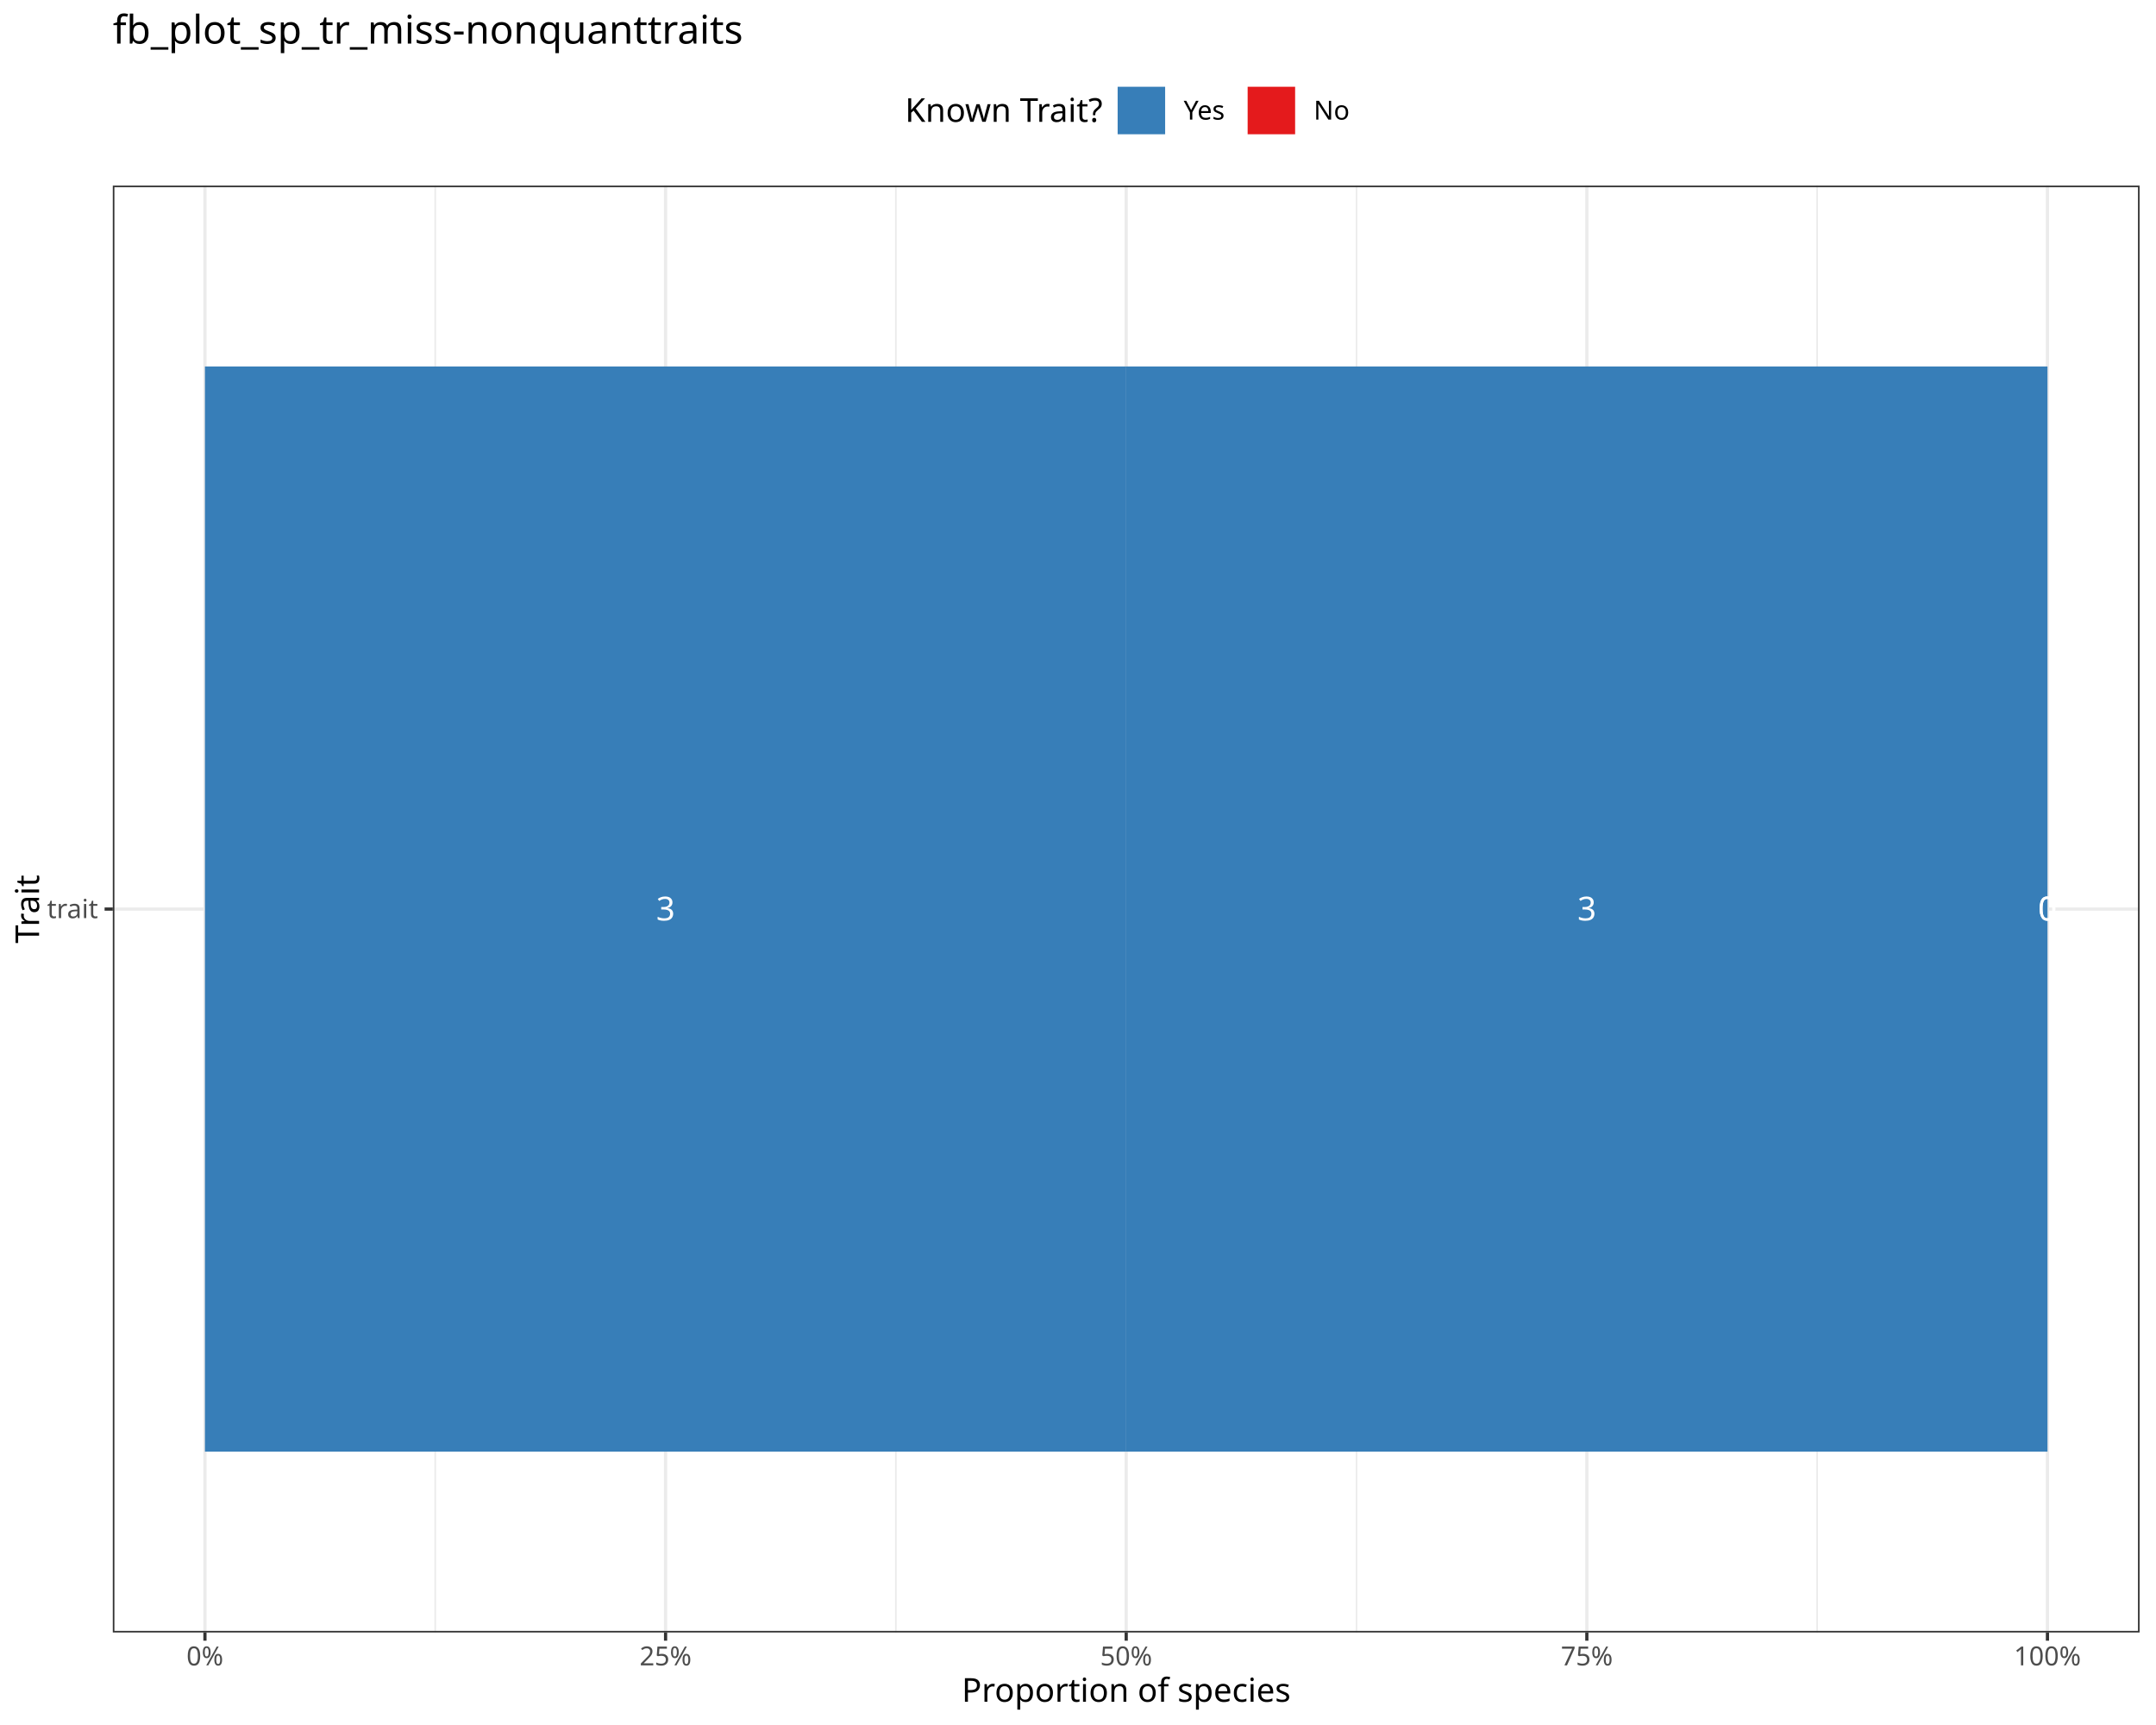
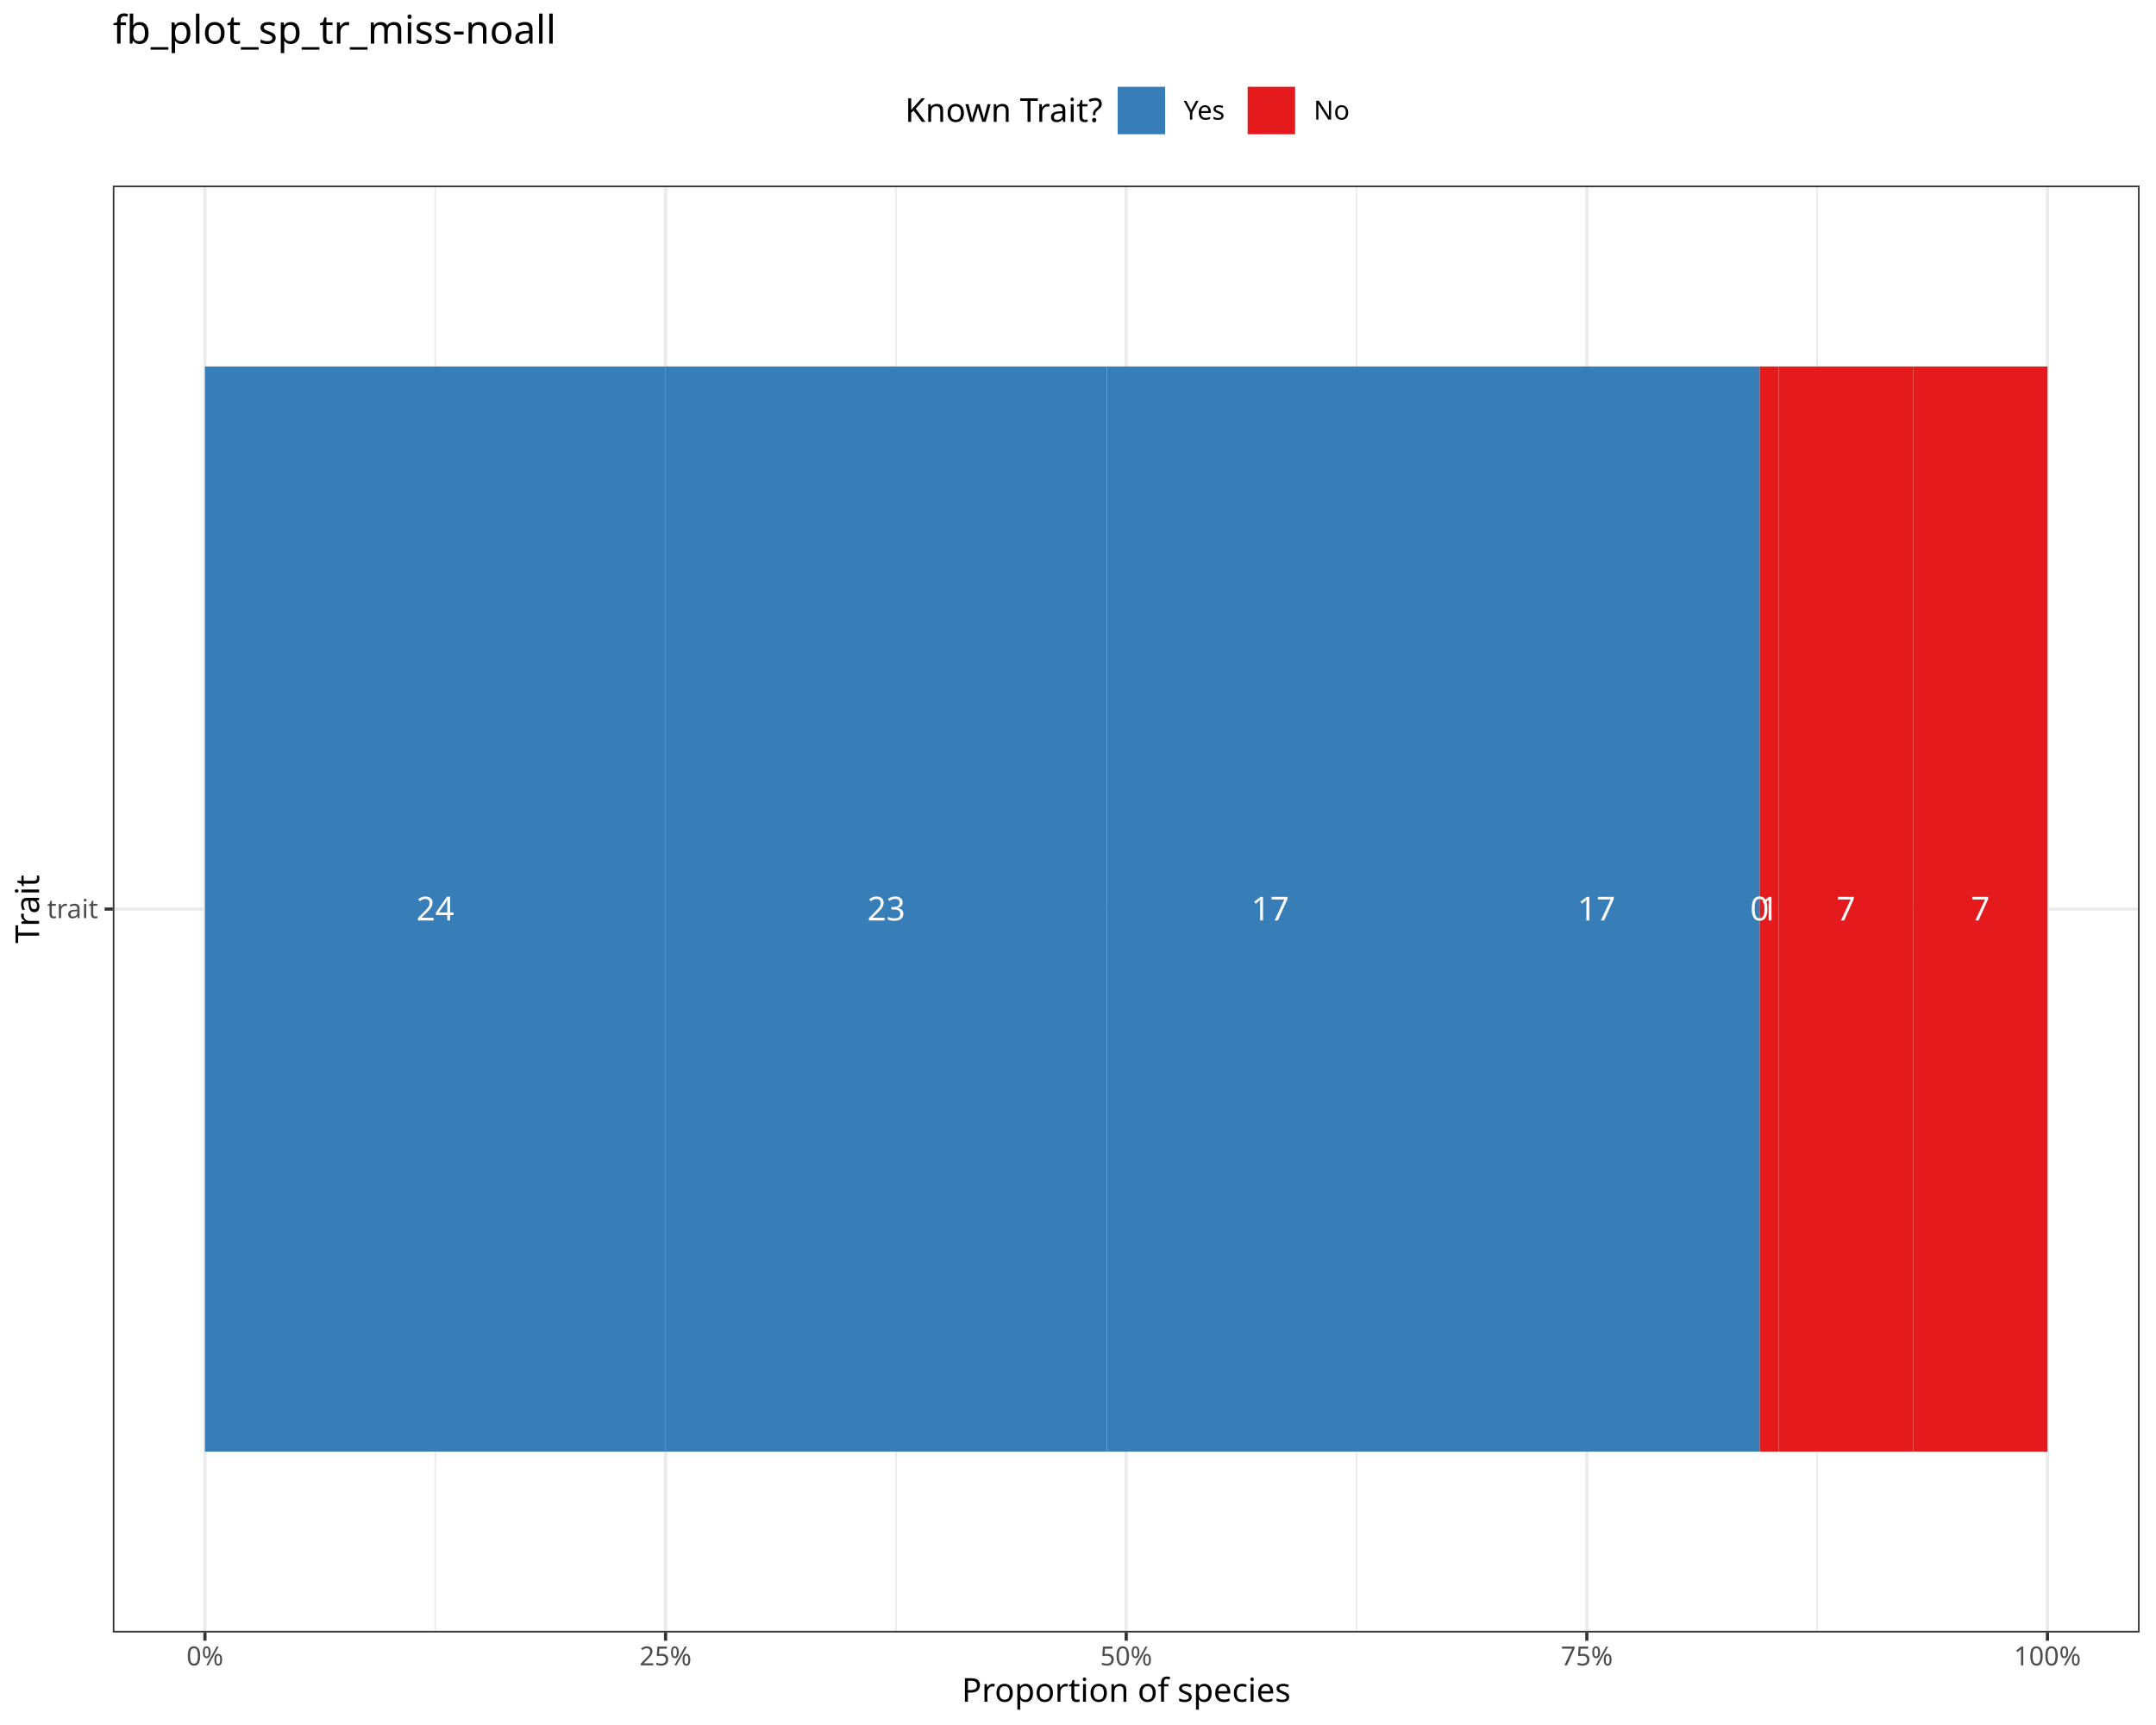
<svg xmlns="http://www.w3.org/2000/svg" class="svglite" data-engine-version="2.0" width="720.00pt" height="576.00pt" viewBox="0 0 720.00 576.00">
  <defs>
    <style type="text/css">
    .svglite line, .svglite polyline, .svglite polygon, .svglite path, .svglite rect, .svglite circle {
      fill: none;
      stroke: #000000;
      stroke-linecap: round;
      stroke-linejoin: round;
      stroke-miterlimit: 10.00;
    }
  </style>
  </defs>
  <rect width="100%" height="100%" style="stroke: none; fill: #FFFFFF;" />
  <defs>
    <clipPath id="cpMC4wMHw3MjAuMDB8MC4wMHw1NzYuMDA=">
      <rect x="0.00" y="0.00" width="720.00" height="576.00" />
    </clipPath>
  </defs>
  <g clip-path="url(#cpMC4wMHw3MjAuMDB8MC4wMHw1NzYuMDA=)">
    <rect x="0.00" y="0.00" width="720.00" height="576.00" style="stroke-width: 1.07; stroke: #FFFFFF; fill: #FFFFFF;" />
  </g>
  <defs>
    <clipPath id="cpMzcuNjd8NzE0LjUyfDYxLjk4fDU0NS4xMQ==">
      <rect x="37.67" y="61.98" width="676.85" height="483.13" />
    </clipPath>
  </defs>
  <g clip-path="url(#cpMzcuNjd8NzE0LjUyfDYxLjk4fDU0NS4xMQ==)">
    <rect x="37.67" y="61.98" width="676.85" height="483.13" style="stroke-width: 1.07; stroke: none; fill: #FFFFFF;" />
    <polyline points="145.35,545.11 145.35,61.98 " style="stroke-width: 0.53; stroke: #EBEBEB; stroke-linecap: butt;" />
    <polyline points="299.18,545.11 299.18,61.98 " style="stroke-width: 0.53; stroke: #EBEBEB; stroke-linecap: butt;" />
    <polyline points="453.01,545.11 453.01,61.98 " style="stroke-width: 0.53; stroke: #EBEBEB; stroke-linecap: butt;" />
    <polyline points="606.84,545.11 606.84,61.98 " style="stroke-width: 0.53; stroke: #EBEBEB; stroke-linecap: butt;" />
    <polyline points="37.67,303.55 714.52,303.55 " style="stroke-width: 1.07; stroke: #EBEBEB; stroke-linecap: butt;" />
    <polyline points="68.44,545.11 68.44,61.98 " style="stroke-width: 1.07; stroke: #EBEBEB; stroke-linecap: butt;" />
    <polyline points="222.27,545.11 222.27,61.98 " style="stroke-width: 1.07; stroke: #EBEBEB; stroke-linecap: butt;" />
    <polyline points="376.10,545.11 376.10,61.98 " style="stroke-width: 1.07; stroke: #EBEBEB; stroke-linecap: butt;" />
    <polyline points="529.93,545.11 529.93,61.98 " style="stroke-width: 1.07; stroke: #EBEBEB; stroke-linecap: butt;" />
    <polyline points="683.75,545.11 683.75,61.98 " style="stroke-width: 1.07; stroke: #EBEBEB; stroke-linecap: butt;" />
-     <rect x="68.44" y="122.37" width="307.66" height="362.35" style="stroke-width: 1.07; stroke: none; stroke-linecap: butt; stroke-linejoin: miter; fill: #377EB8;" />
-     <rect x="683.75" y="122.37" width="0.00" height="362.35" style="stroke-width: 1.07; stroke: none; stroke-linecap: butt; stroke-linejoin: miter; fill: #E41A1C;" />
-     <rect x="376.10" y="122.37" width="307.66" height="362.35" style="stroke-width: 1.07; stroke: none; stroke-linecap: butt; stroke-linejoin: miter; fill: #377EB8;" />
-     <rect x="683.75" y="122.37" width="0.00" height="362.35" style="stroke-width: 1.07; stroke: none; stroke-linecap: butt; stroke-linejoin: miter; fill: #E41A1C;" />
-     <text x="222.27" y="307.35" text-anchor="middle" style="font-size: 11.04px; fill: #FFFFFF; font-family: sans;" textLength="6.14px" lengthAdjust="spacingAndGlyphs">3</text>
-     <text x="683.75" y="307.35" text-anchor="middle" style="font-size: 11.04px; fill: #FFFFFF; font-family: sans;" textLength="6.14px" lengthAdjust="spacingAndGlyphs">0</text>
-     <text x="529.93" y="307.35" text-anchor="middle" style="font-size: 11.04px; fill: #FFFFFF; font-family: sans;" textLength="6.14px" lengthAdjust="spacingAndGlyphs">3</text>
-     <text x="683.75" y="307.35" text-anchor="middle" style="font-size: 11.04px; fill: #FFFFFF; font-family: sans;" textLength="6.14px" lengthAdjust="spacingAndGlyphs">0</text>
+     <rect x="68.44" y="122.37" width="153.83" height="362.35" style="stroke-width: 1.07; stroke: none; stroke-linecap: butt; stroke-linejoin: miter; fill: #377EB8;" />
+     <rect x="587.61" y="122.37" width="0.00" height="362.35" style="stroke-width: 1.07; stroke: none; stroke-linecap: butt; stroke-linejoin: miter; fill: #E41A1C;" />
+     <rect x="222.27" y="122.37" width="147.42" height="362.35" style="stroke-width: 1.07; stroke: none; stroke-linecap: butt; stroke-linejoin: miter; fill: #377EB8;" />
+     <rect x="587.61" y="122.37" width="6.41" height="362.35" style="stroke-width: 1.07; stroke: none; stroke-linecap: butt; stroke-linejoin: miter; fill: #E41A1C;" />
+     <rect x="369.69" y="122.37" width="108.96" height="362.35" style="stroke-width: 1.07; stroke: none; stroke-linecap: butt; stroke-linejoin: miter; fill: #377EB8;" />
+     <rect x="594.02" y="122.37" width="44.87" height="362.35" style="stroke-width: 1.07; stroke: none; stroke-linecap: butt; stroke-linejoin: miter; fill: #E41A1C;" />
+     <rect x="478.65" y="122.37" width="108.96" height="362.35" style="stroke-width: 1.07; stroke: none; stroke-linecap: butt; stroke-linejoin: miter; fill: #377EB8;" />
+     <rect x="638.89" y="122.37" width="44.87" height="362.35" style="stroke-width: 1.07; stroke: none; stroke-linecap: butt; stroke-linejoin: miter; fill: #E41A1C;" />
+     <text x="145.35" y="307.35" text-anchor="middle" style="font-size: 11.04px; fill: #FFFFFF; font-family: sans;" textLength="12.28px" lengthAdjust="spacingAndGlyphs">24</text>
+     <text x="587.61" y="307.35" text-anchor="middle" style="font-size: 11.04px; fill: #FFFFFF; font-family: sans;" textLength="6.14px" lengthAdjust="spacingAndGlyphs">0</text>
+     <text x="295.98" y="307.35" text-anchor="middle" style="font-size: 11.04px; fill: #FFFFFF; font-family: sans;" textLength="12.28px" lengthAdjust="spacingAndGlyphs">23</text>
+     <text x="590.82" y="307.35" text-anchor="middle" style="font-size: 11.04px; fill: #FFFFFF; font-family: sans;" textLength="6.14px" lengthAdjust="spacingAndGlyphs">1</text>
+     <text x="424.17" y="307.35" text-anchor="middle" style="font-size: 11.04px; fill: #FFFFFF; font-family: sans;" textLength="12.28px" lengthAdjust="spacingAndGlyphs">17</text>
+     <text x="616.45" y="307.35" text-anchor="middle" style="font-size: 11.04px; fill: #FFFFFF; font-family: sans;" textLength="6.14px" lengthAdjust="spacingAndGlyphs">7</text>
+     <text x="533.13" y="307.35" text-anchor="middle" style="font-size: 11.04px; fill: #FFFFFF; font-family: sans;" textLength="12.28px" lengthAdjust="spacingAndGlyphs">17</text>
+     <text x="661.32" y="307.35" text-anchor="middle" style="font-size: 11.04px; fill: #FFFFFF; font-family: sans;" textLength="6.14px" lengthAdjust="spacingAndGlyphs">7</text>
    <rect x="37.67" y="61.98" width="676.85" height="483.13" style="stroke-width: 1.07; stroke: #333333;" />
  </g>
  <g clip-path="url(#cpMC4wMHw3MjAuMDB8MC4wMHw1NzYuMDA=)">
    <text x="32.74" y="306.57" text-anchor="end" style="font-size: 8.80px; fill: #4D4D4D; font-family: sans;" textLength="14.67px" lengthAdjust="spacingAndGlyphs">trait</text>
    <polyline points="34.93,303.55 37.67,303.55 " style="stroke-width: 1.07; stroke: #333333; stroke-linecap: butt;" />
    <polyline points="68.44,547.85 68.44,545.11 " style="stroke-width: 1.07; stroke: #333333; stroke-linecap: butt;" />
    <polyline points="222.27,547.85 222.27,545.11 " style="stroke-width: 1.07; stroke: #333333; stroke-linecap: butt;" />
    <polyline points="376.10,547.85 376.10,545.11 " style="stroke-width: 1.07; stroke: #333333; stroke-linecap: butt;" />
    <polyline points="529.93,547.85 529.93,545.11 " style="stroke-width: 1.07; stroke: #333333; stroke-linecap: butt;" />
    <polyline points="683.75,547.85 683.75,545.11 " style="stroke-width: 1.07; stroke: #333333; stroke-linecap: butt;" />
    <text x="68.44" y="556.10" text-anchor="middle" style="font-size: 8.80px; fill: #4D4D4D; font-family: sans;" textLength="12.72px" lengthAdjust="spacingAndGlyphs">0%</text>
    <text x="222.27" y="556.10" text-anchor="middle" style="font-size: 8.80px; fill: #4D4D4D; font-family: sans;" textLength="17.61px" lengthAdjust="spacingAndGlyphs">25%</text>
    <text x="376.10" y="556.10" text-anchor="middle" style="font-size: 8.80px; fill: #4D4D4D; font-family: sans;" textLength="17.61px" lengthAdjust="spacingAndGlyphs">50%</text>
    <text x="529.93" y="556.10" text-anchor="middle" style="font-size: 8.80px; fill: #4D4D4D; font-family: sans;" textLength="17.61px" lengthAdjust="spacingAndGlyphs">75%</text>
    <text x="683.75" y="556.10" text-anchor="middle" style="font-size: 8.80px; fill: #4D4D4D; font-family: sans;" textLength="22.51px" lengthAdjust="spacingAndGlyphs">100%</text>
    <text x="376.10" y="568.24" text-anchor="middle" style="font-size: 11.00px; font-family: sans;" textLength="103.35px" lengthAdjust="spacingAndGlyphs">Proportion of species</text>
    <text transform="translate(13.05,303.55) rotate(-90)" text-anchor="middle" style="font-size: 11.00px; font-family: sans;" textLength="22.00px" lengthAdjust="spacingAndGlyphs">Trait</text>
    <rect x="296.76" y="22.78" width="158.67" height="28.24" style="stroke-width: 1.07; stroke: none; fill: #FFFFFF;" />
    <text x="302.24" y="40.69" style="font-size: 11.00px; font-family: sans;" textLength="64.81px" lengthAdjust="spacingAndGlyphs">Known Trait?</text>
    <rect x="372.53" y="28.26" width="17.28" height="17.28" style="stroke-width: 1.07; stroke: none; fill: #FFFFFF;" />
    <rect x="373.24" y="28.97" width="15.86" height="15.86" style="stroke-width: 1.07; stroke: none; stroke-linecap: butt; stroke-linejoin: miter; fill: #377EB8;" />
    <rect x="415.94" y="28.26" width="17.28" height="17.28" style="stroke-width: 1.07; stroke: none; fill: #FFFFFF;" />
    <rect x="416.65" y="28.97" width="15.86" height="15.86" style="stroke-width: 1.07; stroke: none; stroke-linecap: butt; stroke-linejoin: miter; fill: #E41A1C;" />
    <text x="395.29" y="39.93" style="font-size: 8.80px; font-family: sans;" textLength="15.17px" lengthAdjust="spacingAndGlyphs">Yes</text>
    <text x="438.70" y="39.93" style="font-size: 8.80px; font-family: sans;" textLength="11.25px" lengthAdjust="spacingAndGlyphs">No</text>
-     <text x="37.67" y="14.56" style="font-size: 13.20px; font-family: sans;" textLength="198.87px" lengthAdjust="spacingAndGlyphs">fb_plot_sp_tr_miss-nonquanttraits</text>
+     <text x="37.67" y="14.56" style="font-size: 13.20px; font-family: sans;" textLength="143.09px" lengthAdjust="spacingAndGlyphs">fb_plot_sp_tr_miss-noall</text>
  </g>
</svg>
